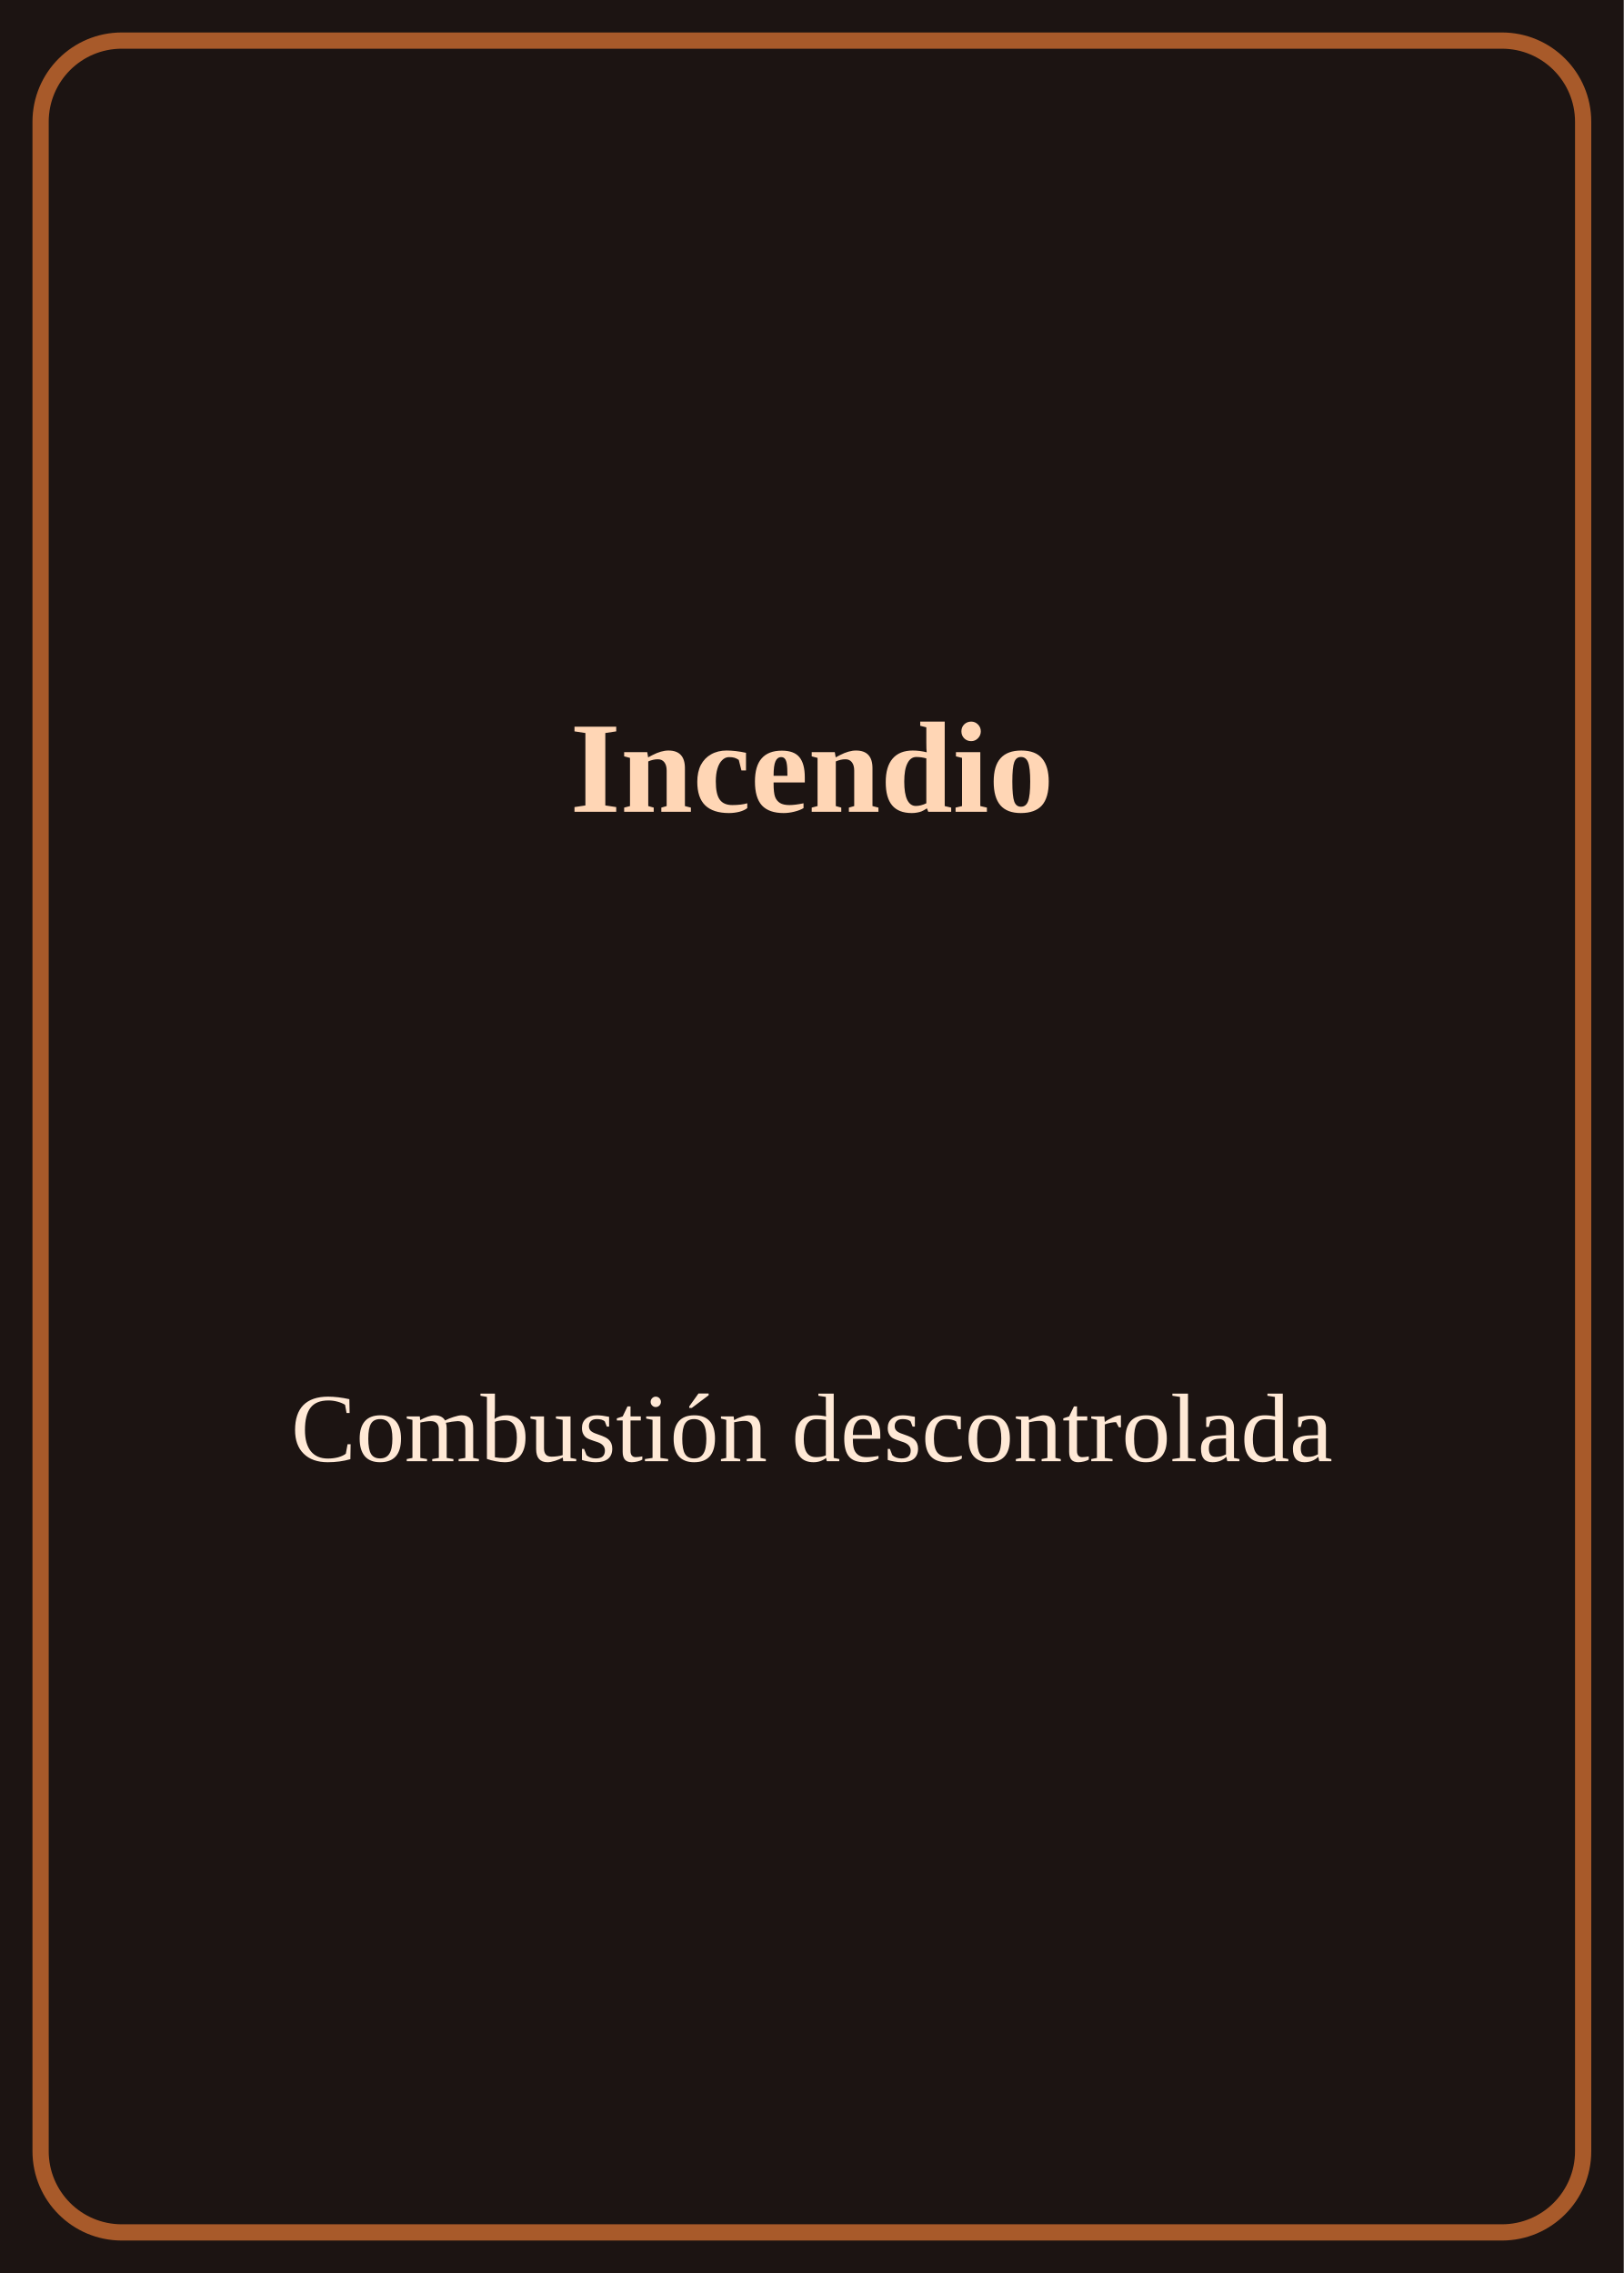
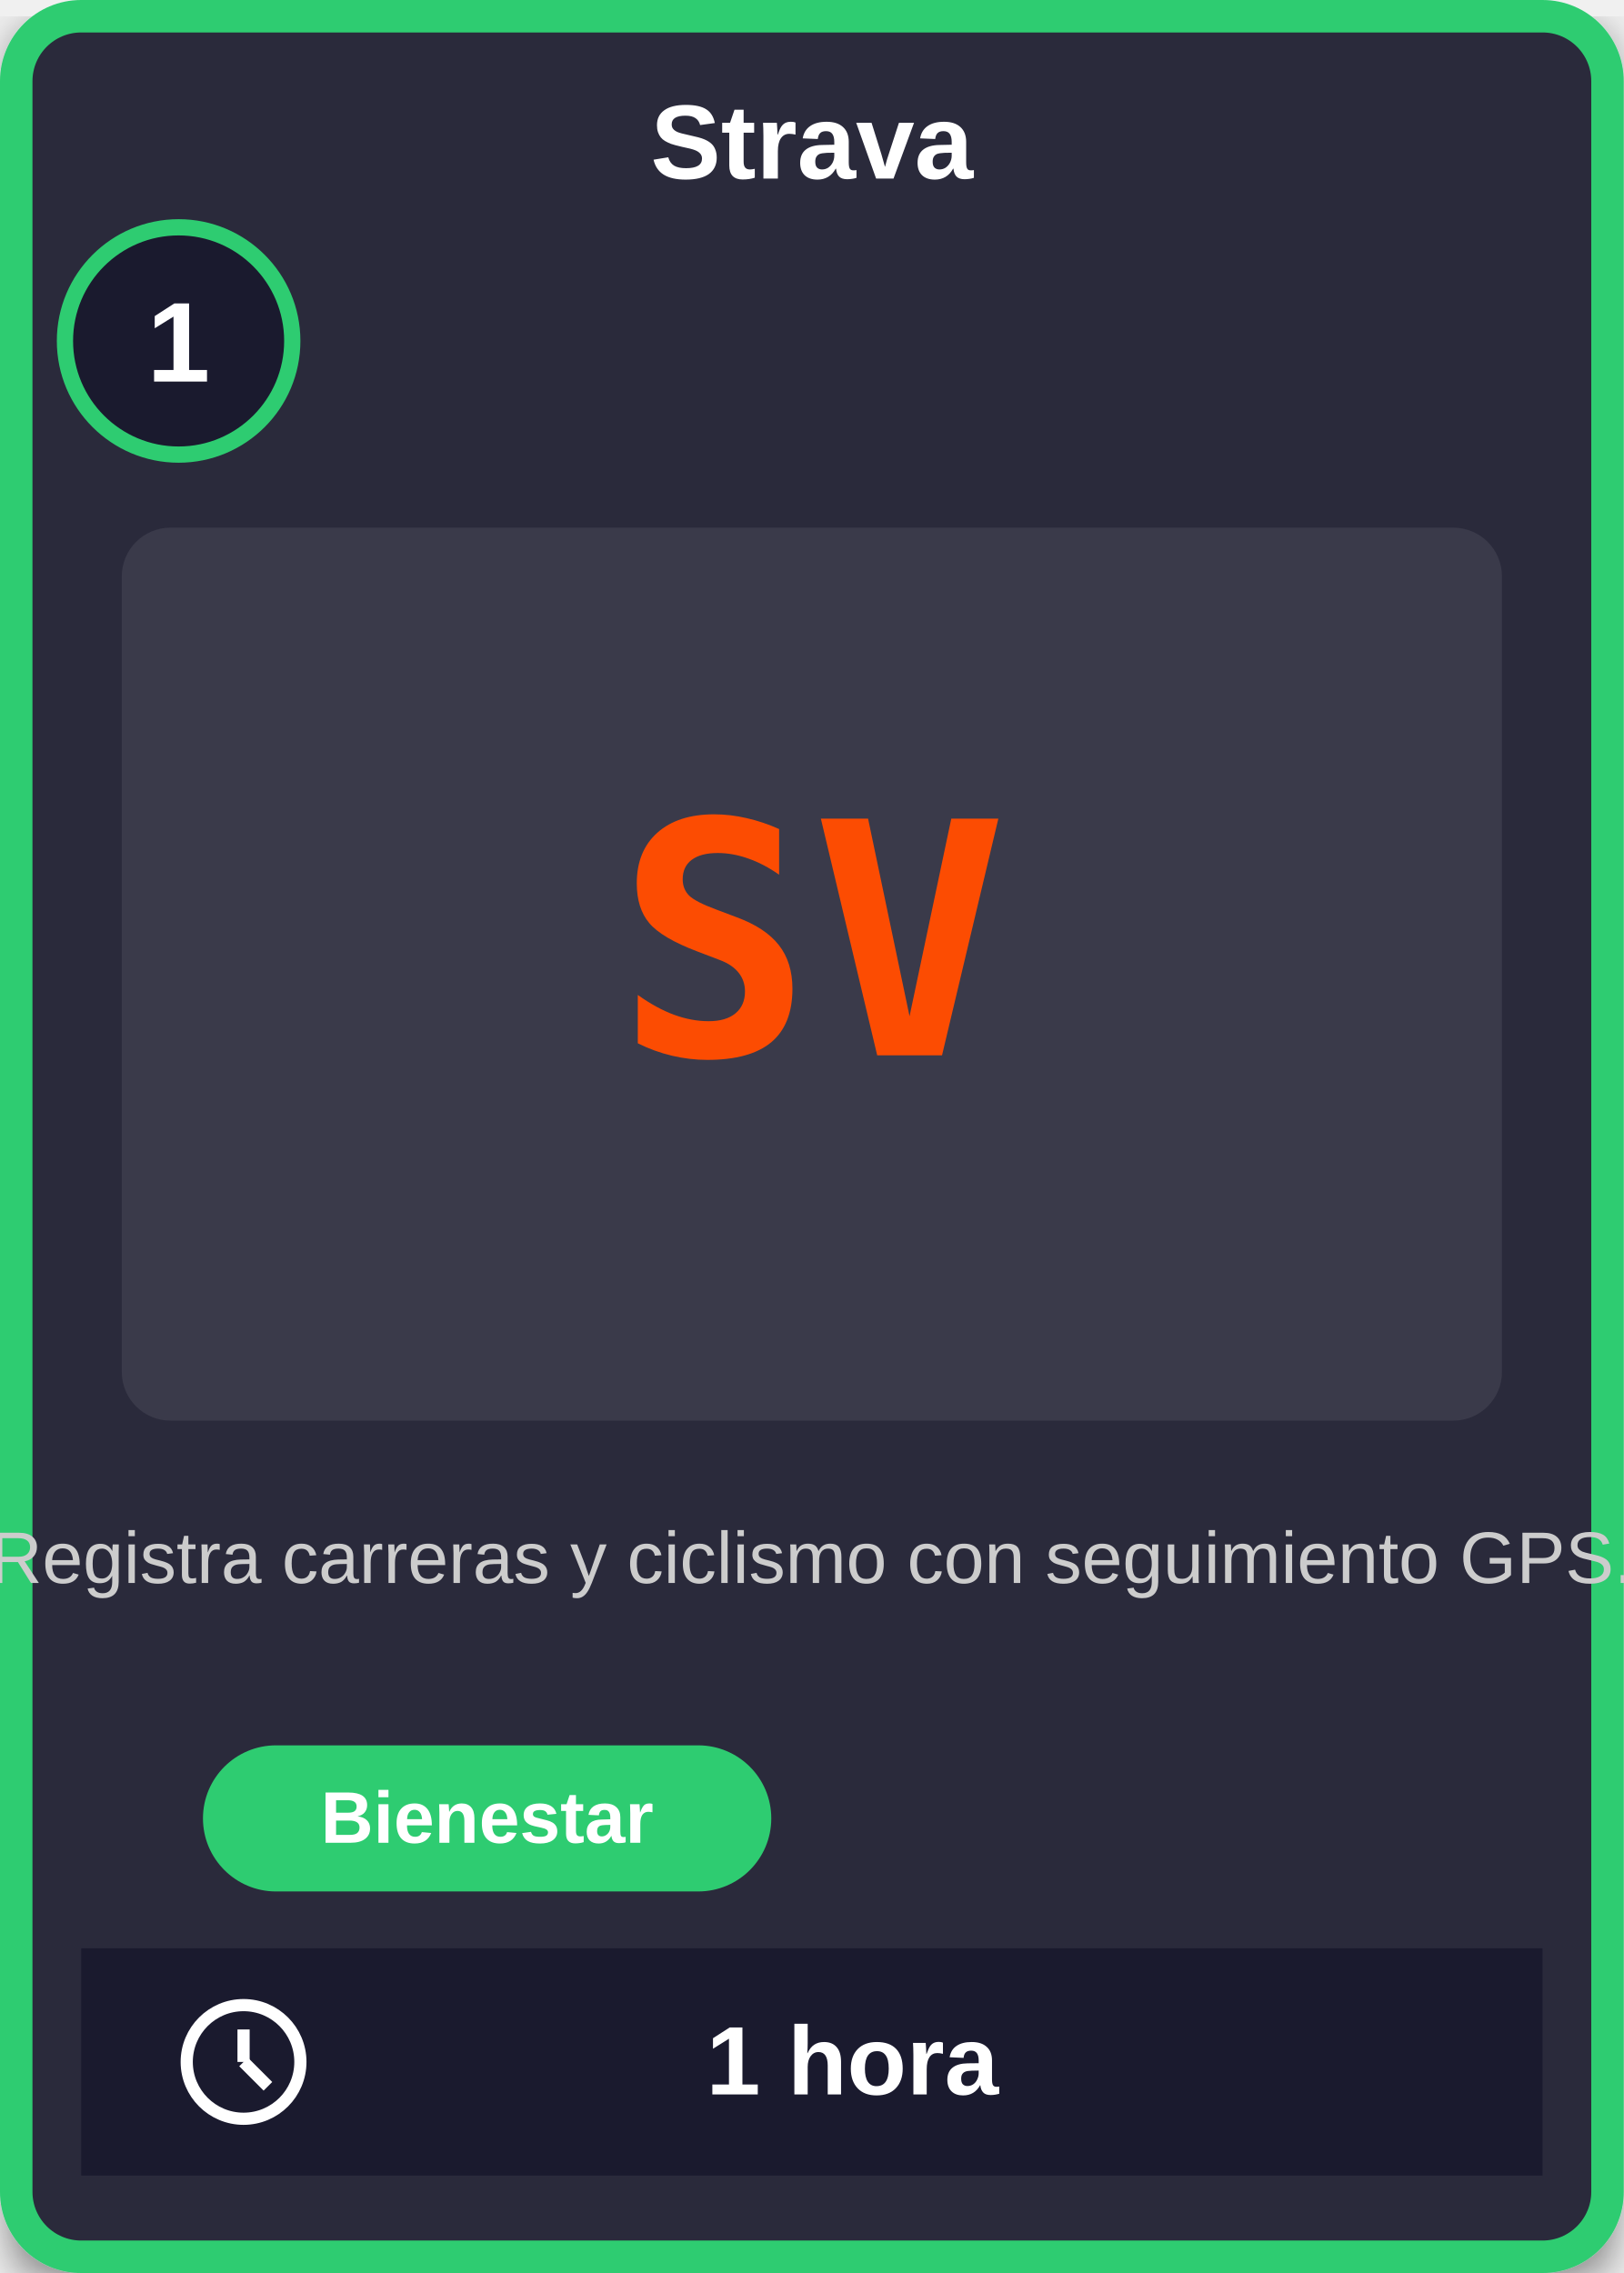
- <svg xmlns="http://www.w3.org/2000/svg" width="200" height="280">
-   <rect width="200" height="280" fill="#1c1412" />
-   <rect x="5" y="5" width="190" height="270" fill="none" stroke="#a85a2a" stroke-width="2" rx="10" />
-   <text x="100" y="100" text-anchor="middle" fill="#ffd6b5" font-size="16" font-weight="bold">Incendio</text>
-   <text x="100" y="180" text-anchor="middle" fill="#ffe9d6" font-size="12">Combustión descontrolada</text>
+ <svg xmlns="http://www.w3.org/2000/svg" viewBox="0 0 200 280">
+   <defs>
+     <filter id="shadow6" x="-5%" y="-5%" width="110%" height="110%">
+       <feDropShadow dx="0" dy="2" stdDeviation="3" flood-color="#000" flood-opacity="0.5" />
+     </filter>
+   </defs>
+   <rect x="2" y="2" width="196" height="276" rx="8" ry="8" fill="#2a2a3a" stroke="#2ecc71" stroke-width="4" filter="url(#shadow6)" />
+   <text x="100" y="22" text-anchor="middle" fill="#ffffff" font-family="Arial, sans-serif" font-size="13" font-weight="bold">Strava</text>
+   <circle cx="22" cy="42" r="14" fill="#1a1a2e" stroke="#2ecc71" stroke-width="2" />
+   <text x="22" y="47" text-anchor="middle" fill="#ffffff" font-family="Arial, sans-serif" font-size="14" font-weight="bold">1</text>
+   <rect x="15" y="65" width="170" height="110" rx="6" ry="6" fill="#3a3a4a" />
+   <text x="100" y="130" text-anchor="middle" fill="#fc4c02" font-family="monospace, sans-serif" font-size="40" font-weight="bold">SV</text>
+   <text x="100" y="195" text-anchor="middle" fill="#cccccc" font-family="Arial, sans-serif" font-size="9">Registra carreras y ciclismo con seguimiento GPS.</text>
+   <rect x="25" y="215" width="70" height="18" rx="9" ry="9" fill="#2ecc71" />
+   <text x="60" y="227" text-anchor="middle" fill="#ffffff" font-family="Arial, sans-serif" font-size="9" font-weight="bold">Bienestar</text>
+   <rect x="10" y="240" width="180" height="28" fill="#1a1a2e" />
+   <circle cx="30" cy="254" r="7" fill="none" stroke="#ffffff" stroke-width="1.5" />
+   <line x1="30" y1="250" x2="30" y2="254" stroke="#ffffff" stroke-width="1.5" />
+   <line x1="30" y1="254" x2="33" y2="257" stroke="#ffffff" stroke-width="1.5" />
+   <text x="105" y="258" text-anchor="middle" fill="#ffffff" font-family="Arial, sans-serif" font-size="12" font-weight="bold">1 hora</text>
</svg>
